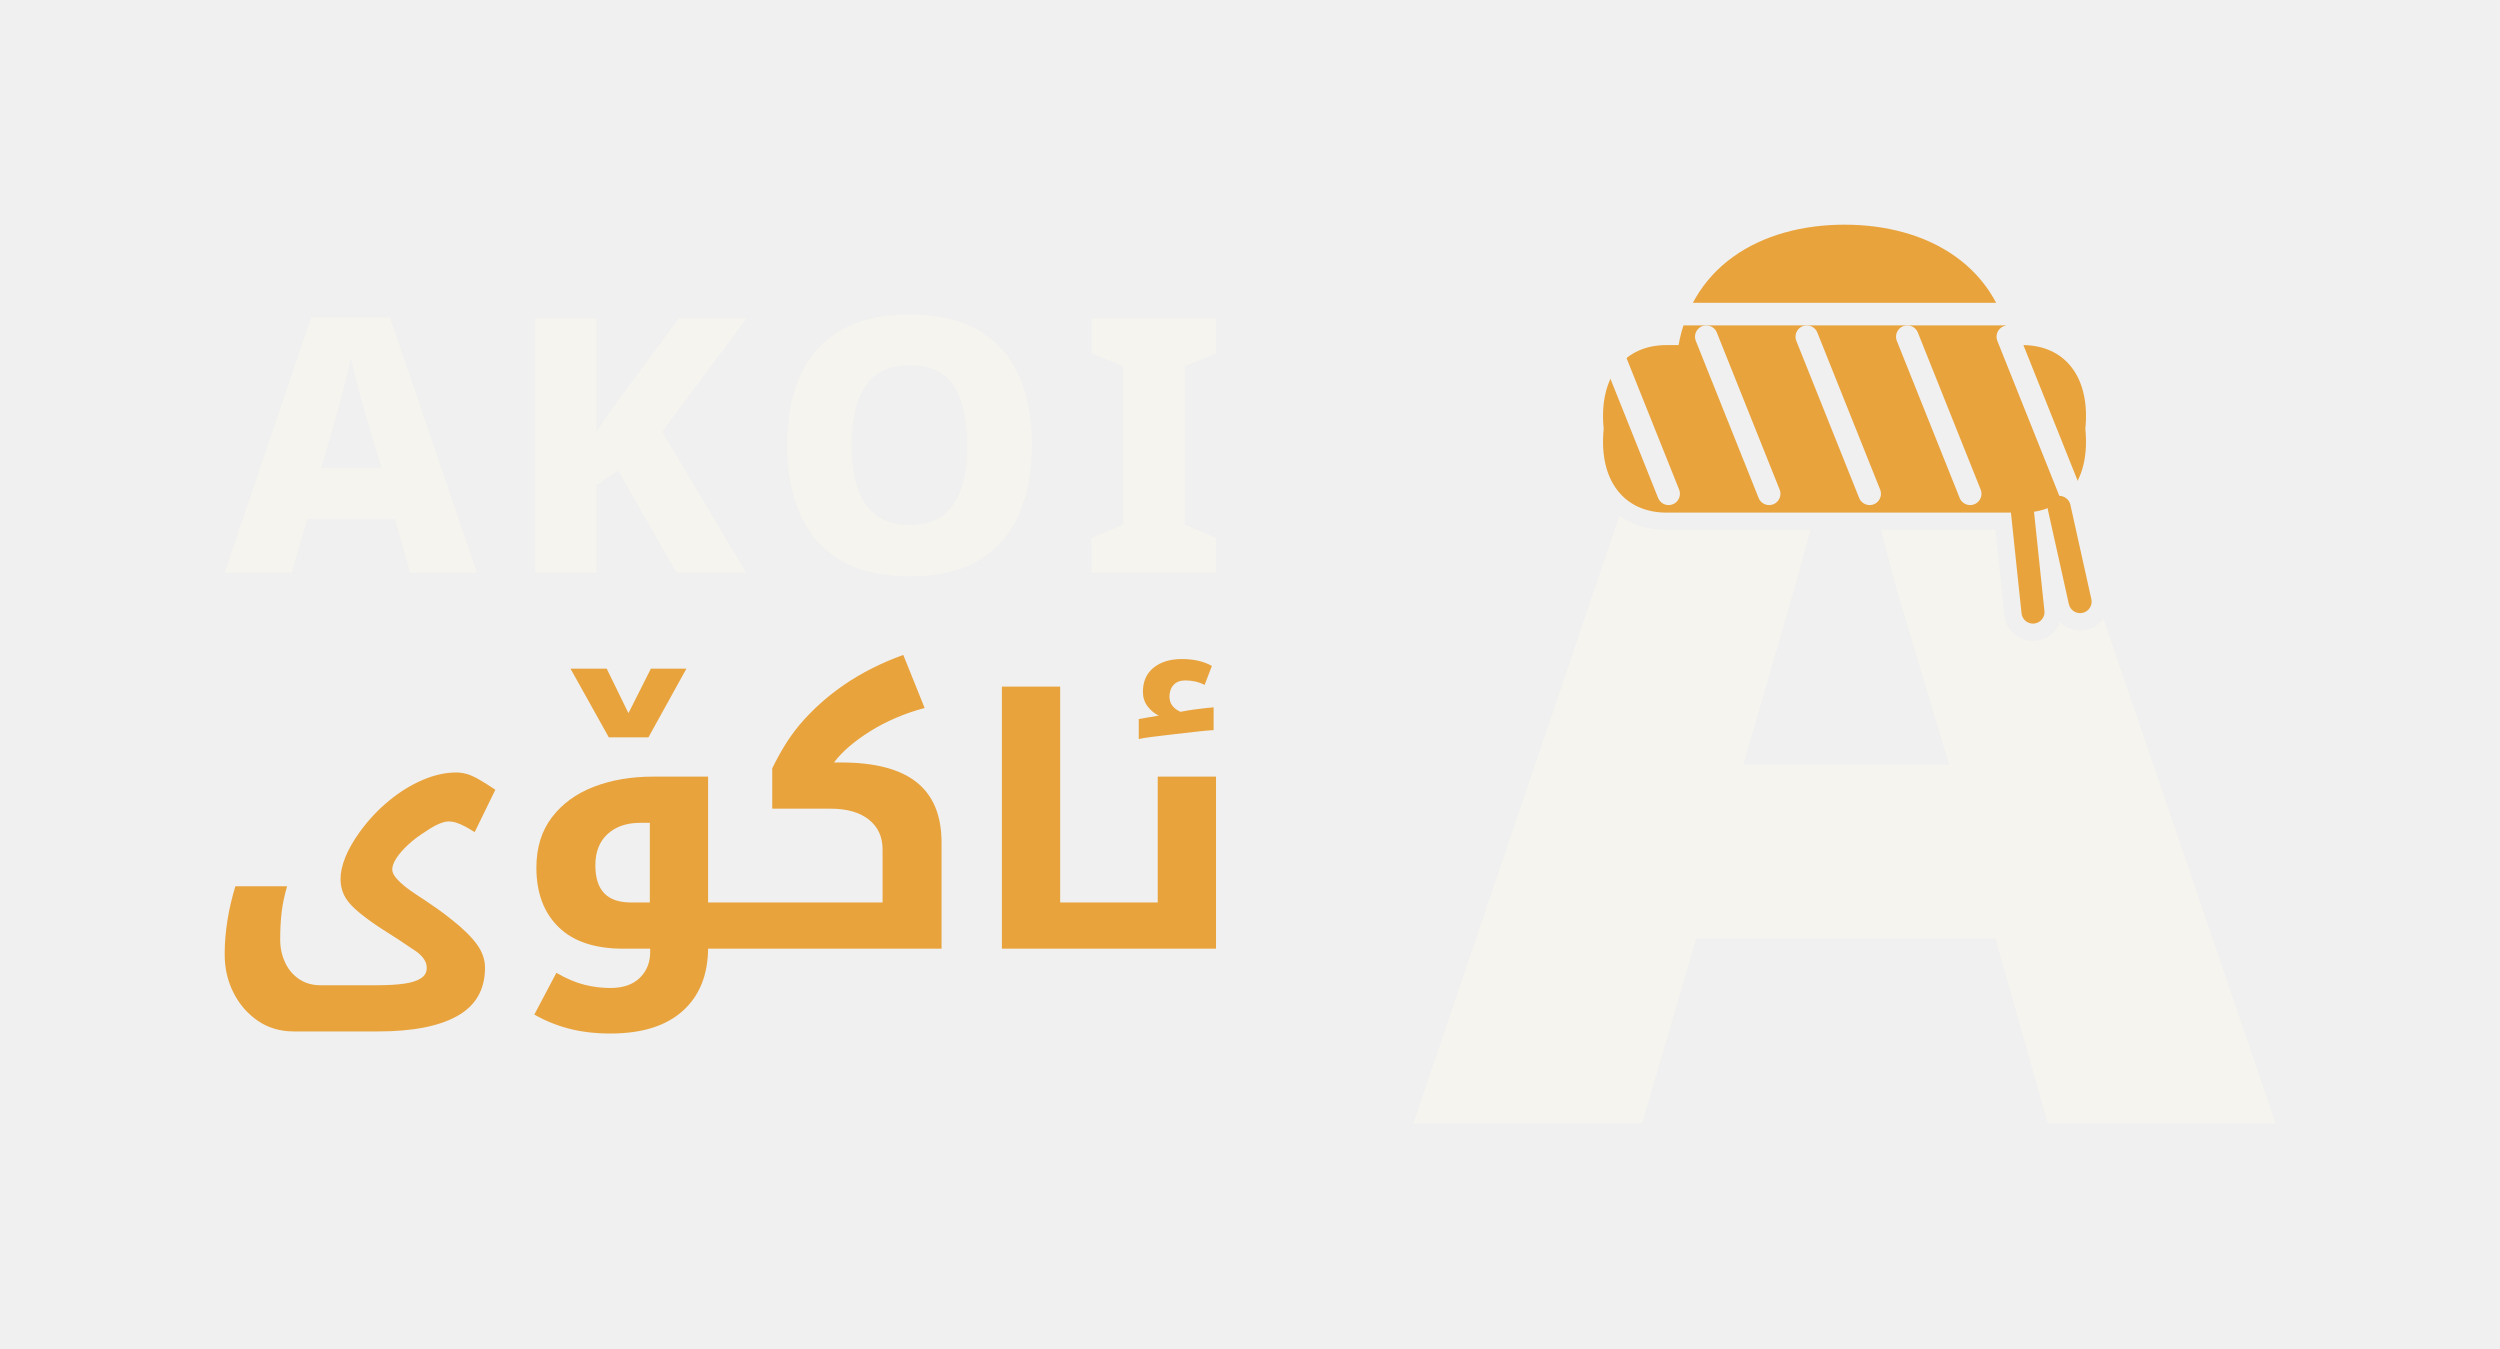
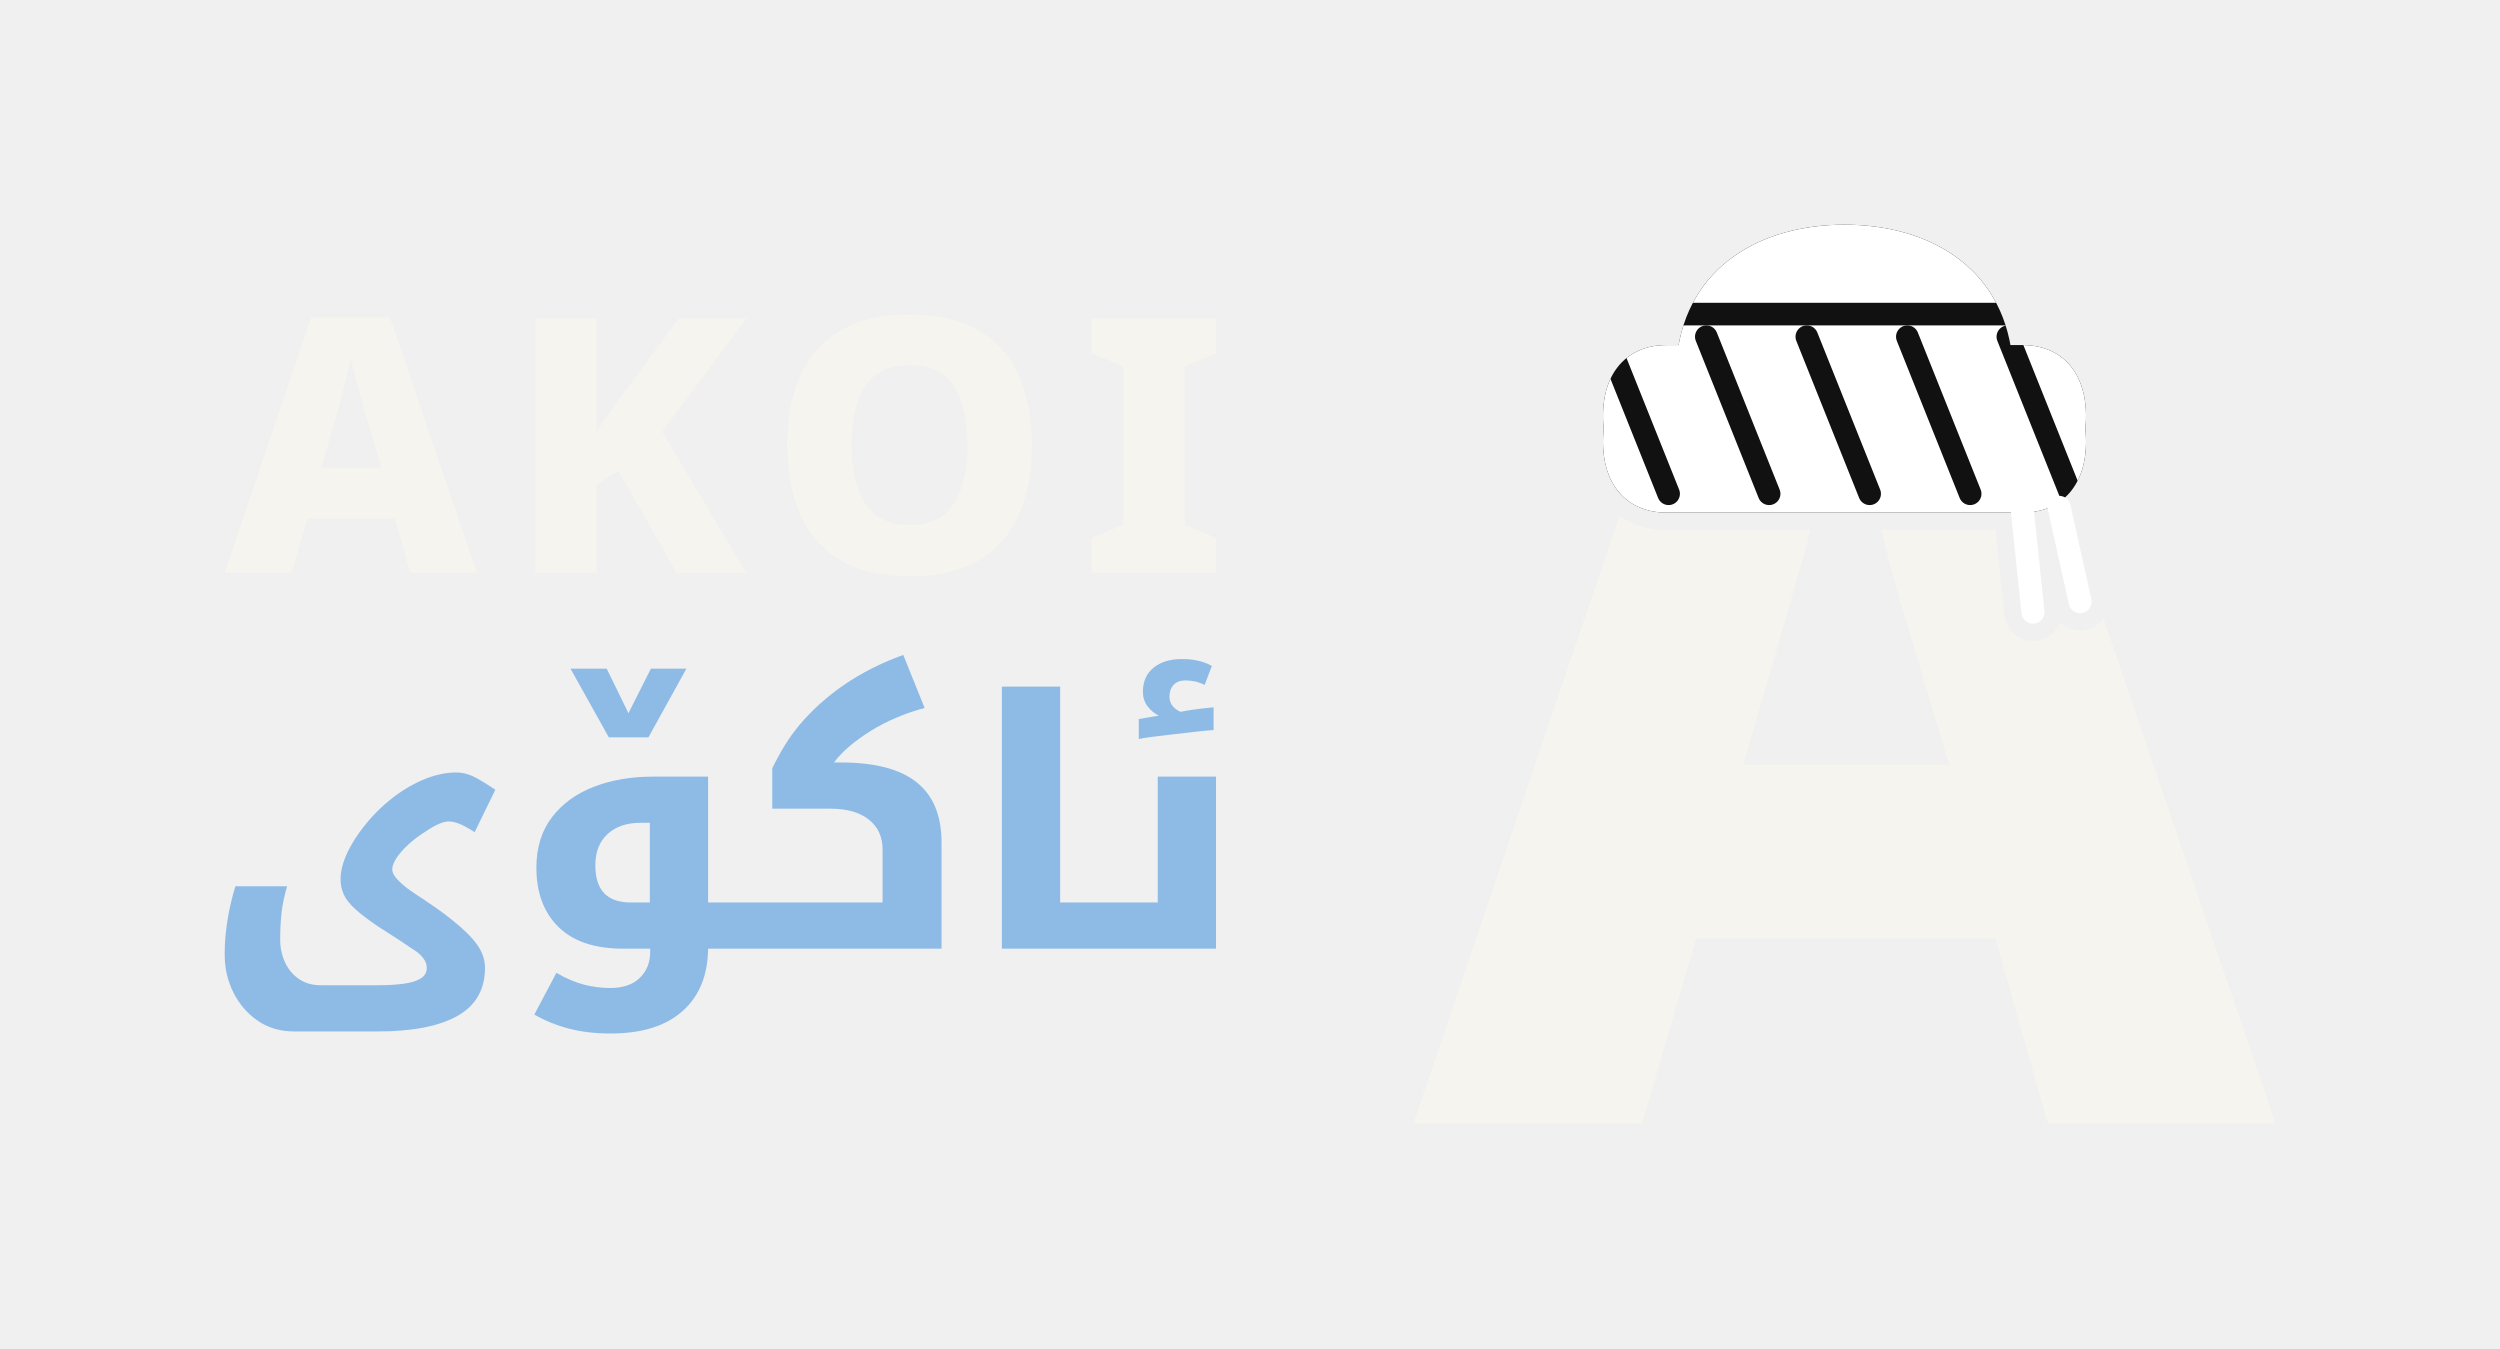
<svg xmlns="http://www.w3.org/2000/svg" viewBox="0 0 701.83 378.44" width="701.83" height="378.44" role="img" aria-label="ئاکۆی — Akoi">
  <defs>
    <mask id="ka2" maskUnits="userSpaceOnUse" x="-2" y="-2" width="4" height="4">
      <rect x="-2" y="-2" width="4" height="4" fill="white" />
      <path transform="translate(0 0.30) scale(1.2) translate(0 -0.30)" d="M-0.23 0.22 C-0.235 0.17 -0.21 0.14 -0.17 0.14 L0.17 0.14 C0.21 0.14 0.235 0.17 0.23 0.22 C0.235 0.27 0.21 0.30 0.17 0.30 L-0.17 0.30 C-0.21 0.30 -0.235 0.27 -0.23 0.22 Z M-0.16 0.15 C-0.15 0.065 -0.08 0.025 0 0.025 C0.08 0.025 0.15 0.065 0.16 0.15 Z" fill="black" stroke="black" stroke-width="0.033" stroke-linejoin="round" />
      <g transform="translate(0 0.30) scale(1.2) translate(0 -0.30)">
        <path d="M0.205 0.295 L0.225 0.385" stroke="black" stroke-width="0.055" stroke-linecap="round" fill="none" />
        <path d="M0.17 0.30 L0.18 0.395" stroke="black" stroke-width="0.055" stroke-linecap="round" fill="none" />
      </g>
      <rect x="-2" y="-2" width="4" height="2.12" fill="black" />
    </mask>
    <mask id="kw2" maskUnits="userSpaceOnUse" x="-2" y="-2" width="4" height="4">
      <rect x="-2" y="-2" width="4" height="4" fill="white" />
      <g transform="translate(0 0.30) scale(1.2) translate(0 -0.30)">
        <path d="M-0.25 0.142 L0.25 0.142" stroke="black" stroke-width="0.018" stroke-linecap="round" fill="none" />
        <path d="M-0.19 0.16 L-0.14 0.285" stroke="black" stroke-width="0.018" stroke-linecap="round" fill="none" />
        <path d="M-0.11 0.16 L-0.06 0.285" stroke="black" stroke-width="0.018" stroke-linecap="round" fill="none" />
        <path d="M-0.03 0.16 L0.02 0.285" stroke="black" stroke-width="0.018" stroke-linecap="round" fill="none" />
        <path d="M0.05 0.16 L0.10 0.285" stroke="black" stroke-width="0.018" stroke-linecap="round" fill="none" />
        <path d="M0.13 0.16 L0.18 0.285" stroke="black" stroke-width="0.018" stroke-linecap="round" fill="none" />
      </g>
    </mask>
  </defs>
  <path fill="#F6F4EF" transform="translate(63.074 160.803) scale(1)" d="M52.1 0.0 47.8 -15.2H23.2L18.8 0.0H0.0L24.3 -71.7H46.4L70.8 0.0ZM39.8 -43.6Q39.3 -45.4 38.45 -48.5Q37.6 -51.6 36.75 -54.85Q35.9 -58.1 35.4 -60.3Q35.0 -58.1 34.15 -54.8Q33.3 -51.5 32.5 -48.45Q31.7 -45.4 31.2 -43.6L27.1 -29.5H44.0ZM146.4 0.0H126.9L110.5 -28.7L104.4 -24.7V0.0H87.2V-71.4H104.4V-39.6Q105.8 -41.8 107.35 -44.0Q108.9 -46.2 110.4 -48.3L127.5 -71.4H146.5L122.8 -39.6ZM226.6 -35.8Q226.6 -24.7 223.0 -16.45Q219.4 -8.2 211.8 -3.6Q204.2 1.0 192.2 1.0Q180.4 1.0 172.8 -3.6Q165.2 -8.2 161.55 -16.5Q157.9 -24.8 157.9 -35.9Q157.9 -47.0 161.55 -55.25Q165.2 -63.5 172.85 -68.0Q180.5 -72.5 192.3 -72.5Q204.2 -72.5 211.8 -67.95Q219.4 -63.4 223.0 -55.15Q226.6 -46.9 226.6 -35.8ZM176.0 -35.8Q176.0 -28.9 177.65 -23.85Q179.3 -18.8 182.9 -16.1Q186.5 -13.4 192.2 -13.4Q198.1 -13.4 201.65 -16.1Q205.2 -18.8 206.85 -23.85Q208.5 -28.9 208.5 -35.8Q208.5 -46.3 204.8 -52.3Q201.1 -58.3 192.3 -58.3Q186.5 -58.3 182.9 -55.6Q179.3 -52.9 177.65 -47.85Q176.0 -42.8 176.0 -35.8ZM278.3 0.0H243.4V-9.8L252.2 -13.5V-58.0L243.4 -61.6V-71.4H278.3V-61.6L269.5 -58.0V-13.5L278.3 -9.8Z" />
-   <path fill="#E8A33D" transform="translate(56.782 266.327) scale(0.968)" d="M26.6 24.0Q20.6 24.0 16.1 20.9Q11.6 17.8 9.05 12.75Q6.5 7.7 6.5 1.6Q6.5 -3.2 7.3 -8.2Q8.1 -13.2 9.6 -18.1H24.6Q23.4 -14.0 23.0 -10.45Q22.6 -6.9 22.6 -2.6Q22.6 0.9 24.0 3.95Q25.4 7.0 28.05 8.8Q30.7 10.6 34.3 10.6H50.8Q55.3 10.6 58.5 10.15Q61.7 9.7 63.4 8.6Q65.1 7.5 65.1 5.6Q65.1 4.5 64.6 3.55Q64.1 2.6 63.15 1.7Q62.2 0.8 60.7 -0.1Q59.1 -1.2 56.75 -2.75Q54.4 -4.3 51.2 -6.3Q46.9 -9.2 44.45 -11.4Q42.0 -13.6 41.05 -15.7Q40.1 -17.8 40.1 -20.2Q40.1 -23.1 41.5 -26.55Q42.9 -30.0 45.7 -33.9Q49.5 -39.1 54.2 -42.95Q58.9 -46.8 63.95 -48.95Q69.0 -51.1 73.6 -51.1Q75.1 -51.1 76.6 -50.7Q78.1 -50.3 80.05 -49.2Q82.0 -48.1 85.0 -46.1L79.0 -33.8Q77.6 -34.7 76.3 -35.4Q75.0 -36.1 73.8 -36.5Q72.6 -36.9 71.4 -36.9Q70.3 -36.9 68.65 -36.2Q67.0 -35.5 64.8 -34.0Q61.9 -32.2 59.7 -30.15Q57.5 -28.1 56.3 -26.25Q55.1 -24.4 55.1 -23.0Q55.1 -21.6 56.7 -19.95Q58.3 -18.3 60.45 -16.8Q62.6 -15.3 64.2 -14.3Q66.0 -13.1 68.0 -11.7Q70.0 -10.3 72.5 -8.3Q77.3 -4.5 79.65 -1.25Q82.0 2.0 82.0 5.5Q82.0 15.0 74.0 19.5Q66.0 24.0 50.9 24.0ZM140.4 -81.2 129.4 -61.3H117.9L106.8 -81.2H117.3L123.6 -68.3L130.1 -81.2ZM160.3 -13.4Q160.8 -13.4 160.8 -13.0V-0.5Q160.8 0.0 160.3 0.0H142.2Q141.7 0.0 141.7 -0.5V-13.0Q141.7 -13.4 142.2 -13.4ZM118.4 24.6Q111.8 24.6 106.4 23.2Q101 21.8 96.3 19.1L102.7 7.0Q107 9.5 110.8 10.45Q114.6 11.4 118.3 11.4Q123.9 11.4 126.9 8.45Q129.9 5.5 129.9 1.0V0.0H122.1Q109.7 0.0 103.3 -6.3Q96.9 -12.6 96.9 -23.5Q96.9 -32.2 101.4 -38.1Q105.9 -44.0 113.55 -46.95Q121.2 -49.9 130.7 -49.9H146.7V-0.4Q146.7 11.4 139.4 18.0Q132.1 24.6 118.4 24.6ZM129.8 -13.4V-36.5H127Q121.1 -36.5 117.55 -33.25Q114 -30.0 114 -24.2Q114 -18.8 116.55 -16.1Q119.1 -13.4 124.4 -13.4ZM159.2 0.0Q158.7 0.0 158.7 -0.5V-13.0Q158.7 -13.4 159.2 -13.4H197.3V-28.8Q197.3 -34.3 193.3 -37.45Q189.3 -40.6 182.3 -40.6H165.3V-52.3Q167 -55.8 168.9 -58.9Q170.8 -62.0 173.2 -64.9Q178.8 -71.5 186.25 -76.6Q193.7 -81.7 203.3 -85.2L209.5 -69.8Q205.3 -68.7 201.3 -67.0Q197.3 -65.3 193.85 -63.15Q190.4 -61.0 187.7 -58.7Q185 -56.4 183.2 -54.0H185.3Q200 -54.0 207.2 -48.25Q214.4 -42.5 214.4 -30.8V0.0ZM261.1 -13.4Q261.6 -13.4 261.6 -13.0V-0.5Q261.6 0.0 261.1 0.0H231.9V-76.0H248.8V-13.4ZM271.6 -66.6 277.4 -67.6Q275.5 -68.5 274.15 -70.3Q272.8 -72.1 272.8 -74.5Q272.8 -79.0 275.9 -81.5Q279.0 -84.0 284.1 -84.0Q289.3 -84.0 292.8 -82.0L290.7 -76.5Q289.3 -77.2 287.9 -77.5Q286.5 -77.8 285.1 -77.8Q282.9 -77.8 281.7 -76.5Q280.5 -75.2 280.5 -73.1Q280.5 -71.5 281.4 -70.4Q282.3 -69.3 283.7 -68.7Q285.8 -69.1 287.55 -69.35Q289.3 -69.6 290.8 -69.75Q292.3 -69.9 293.3 -70.0V-63.4Q291.5 -63.3 288.4 -62.95Q285.3 -62.6 281.85 -62.2Q278.4 -61.8 275.6 -61.45Q272.8 -61.1 271.6 -60.8ZM260.1 0.0Q259.6 0.0 259.6 -0.5V-13.0Q259.6 -13.4 260.1 -13.4H277.1V-49.9H294.0V0.0Z" />
+   <path fill="#8EBBE6" transform="translate(56.782 266.327) scale(0.968)" d="M26.6 24.0Q20.6 24.0 16.1 20.9Q11.6 17.8 9.05 12.75Q6.5 7.7 6.5 1.6Q6.5 -3.2 7.3 -8.2Q8.1 -13.2 9.6 -18.1H24.6Q23.4 -14.0 23.0 -10.45Q22.6 -6.9 22.6 -2.6Q22.6 0.9 24.0 3.95Q25.4 7.0 28.05 8.8Q30.7 10.6 34.3 10.6H50.8Q55.3 10.6 58.5 10.15Q61.7 9.7 63.4 8.6Q65.1 7.5 65.1 5.6Q65.1 4.5 64.6 3.55Q64.1 2.6 63.15 1.7Q62.2 0.8 60.7 -0.1Q59.1 -1.2 56.75 -2.75Q54.4 -4.3 51.2 -6.3Q46.9 -9.2 44.45 -11.4Q42.0 -13.6 41.05 -15.7Q40.1 -17.8 40.1 -20.2Q40.1 -23.1 41.5 -26.55Q42.9 -30.0 45.7 -33.9Q49.5 -39.1 54.2 -42.95Q58.9 -46.8 63.95 -48.95Q69.0 -51.1 73.6 -51.1Q75.1 -51.1 76.6 -50.7Q78.1 -50.3 80.05 -49.2Q82.0 -48.1 85.0 -46.1L79.0 -33.8Q77.6 -34.7 76.3 -35.4Q75.0 -36.1 73.8 -36.5Q72.6 -36.9 71.4 -36.9Q70.3 -36.9 68.65 -36.2Q67.0 -35.5 64.8 -34.0Q61.9 -32.2 59.7 -30.15Q57.5 -28.1 56.3 -26.25Q55.1 -24.4 55.1 -23.0Q55.1 -21.6 56.7 -19.95Q58.3 -18.3 60.45 -16.8Q62.6 -15.3 64.2 -14.3Q66.0 -13.1 68.0 -11.7Q70.0 -10.3 72.5 -8.3Q77.3 -4.5 79.65 -1.25Q82.0 2.0 82.0 5.5Q82.0 15.0 74.0 19.5Q66.0 24.0 50.9 24.0ZM140.4 -81.2 129.4 -61.3H117.9L106.8 -81.2H117.3L123.6 -68.3L130.1 -81.2ZM160.3 -13.4Q160.8 -13.4 160.8 -13.0V-0.5Q160.8 0.0 160.3 0.0H142.2Q141.7 0.0 141.7 -0.5V-13.0Q141.7 -13.4 142.2 -13.4ZM118.4 24.6Q111.8 24.6 106.4 23.2Q101 21.8 96.3 19.1L102.7 7.0Q107 9.5 110.8 10.45Q114.6 11.4 118.3 11.4Q123.9 11.4 126.9 8.45Q129.9 5.5 129.9 1.0V0.0H122.1Q109.7 0.0 103.3 -6.3Q96.9 -12.6 96.9 -23.5Q96.9 -32.2 101.4 -38.1Q105.9 -44.0 113.55 -46.95Q121.2 -49.9 130.7 -49.9H146.7V-0.4Q146.7 11.4 139.4 18.0Q132.1 24.6 118.4 24.6ZM129.8 -13.4V-36.5H127Q121.1 -36.5 117.55 -33.25Q114 -30.0 114 -24.2Q114 -18.8 116.55 -16.1Q119.1 -13.4 124.4 -13.4ZM159.2 0.0Q158.7 0.0 158.7 -0.5V-13.0Q158.7 -13.4 159.2 -13.4H197.3V-28.8Q197.3 -34.3 193.3 -37.45Q189.3 -40.6 182.3 -40.6H165.3V-52.3Q167 -55.8 168.9 -58.9Q170.8 -62.0 173.2 -64.9Q178.8 -71.5 186.25 -76.6Q193.7 -81.7 203.3 -85.2L209.5 -69.8Q205.3 -68.7 201.3 -67.0Q197.3 -65.3 193.85 -63.15Q190.4 -61.0 187.7 -58.7Q185 -56.4 183.2 -54.0H185.3Q200 -54.0 207.2 -48.25Q214.4 -42.5 214.4 -30.8V0.0ZM261.1 -13.4Q261.6 -13.4 261.6 -13.0V-0.5Q261.6 0.0 261.1 0.0H231.9V-76.0H248.8V-13.4ZM271.6 -66.6 277.4 -67.6Q275.5 -68.5 274.15 -70.3Q272.8 -72.1 272.8 -74.5Q272.8 -79.0 275.9 -81.5Q279.0 -84.0 284.1 -84.0Q289.3 -84.0 292.8 -82.0L290.7 -76.5Q289.3 -77.2 287.9 -77.5Q286.5 -77.8 285.1 -77.8Q282.9 -77.8 281.7 -76.5Q280.5 -75.2 280.5 -73.1Q280.5 -71.5 281.4 -70.4Q282.3 -69.3 283.7 -68.7Q285.8 -69.1 287.55 -69.35Q289.3 -69.6 290.8 -69.75Q292.3 -69.9 293.3 -70.0V-63.4Q291.5 -63.3 288.4 -62.95Q285.3 -62.6 281.85 -62.2Q278.4 -61.8 275.6 -61.45Q272.8 -61.1 271.6 -60.8ZM260.1 0.0Q259.6 0.0 259.6 -0.5V-13.0Q259.6 -13.4 260.1 -13.4H277.1V-49.9H294.0V0.0Z" />
  <g transform="translate(517.815 70.422) scale(244.9471)">
    <path d="M0.233 1.0 0.173 0.788H-0.17L-0.232 1.0H-0.494L-0.155 0.0H0.153L0.494 1.0ZM0.061 0.392Q0.054 0.367 0.043 0.324Q0.031 0.28 0.019 0.235Q0.007 0.19 0.0 0.159Q-0.006 0.19 -0.017 0.236Q-0.029 0.282 -0.04 0.324Q-0.052 0.367 -0.059 0.392L-0.116 0.589H0.12Z" fill="#F6F4EF" mask="url(#ka2)" />
    <g transform="translate(0 0.30) scale(1.2) translate(0 -0.30)">
-       <path d="M-0.23 0.22 C-0.235 0.17 -0.21 0.14 -0.17 0.14 L0.17 0.14 C0.21 0.14 0.235 0.17 0.23 0.22 C0.235 0.27 0.21 0.30 0.17 0.30 L-0.17 0.30 C-0.21 0.30 -0.235 0.27 -0.23 0.22 Z M-0.16 0.15 C-0.15 0.065 -0.08 0.025 0 0.025 C0.08 0.025 0.15 0.065 0.16 0.15 Z" fill="#E8A33D" mask="url(#kw2)" />
-       <path d="M0.205 0.295 L0.225 0.385" stroke="#E8A33D" stroke-width="0.022" stroke-linecap="round" fill="none" />
-       <path d="M0.17 0.30 L0.18 0.395" stroke="#E8A33D" stroke-width="0.022" stroke-linecap="round" fill="none" />
+       <path d="M-0.23 0.22 C-0.235 0.17 -0.21 0.14 -0.17 0.14 L0.17 0.14 C0.21 0.14 0.235 0.17 0.23 0.22 C0.235 0.27 0.21 0.30 0.17 0.30 L-0.17 0.30 C-0.21 0.30 -0.235 0.27 -0.23 0.22 Z M-0.16 0.15 C-0.15 0.065 -0.08 0.025 0 0.025 C0.08 0.025 0.15 0.065 0.16 0.15 Z" fill="#111111" />
+       <path d="M-0.23 0.22 C-0.235 0.17 -0.21 0.14 -0.17 0.14 L0.17 0.14 C0.21 0.14 0.235 0.17 0.23 0.22 C0.235 0.27 0.21 0.30 0.17 0.30 L-0.17 0.30 C-0.21 0.30 -0.235 0.27 -0.23 0.22 Z M-0.16 0.15 C-0.15 0.065 -0.08 0.025 0 0.025 C0.08 0.025 0.15 0.065 0.16 0.15 Z" fill="#FFFFFF" mask="url(#kw2)" />
+       <path d="M0.205 0.295 L0.225 0.385" stroke="#FFFFFF" stroke-width="0.022" stroke-linecap="round" fill="none" />
+       <path d="M0.17 0.30 L0.18 0.395" stroke="#FFFFFF" stroke-width="0.022" stroke-linecap="round" fill="none" />
    </g>
  </g>
</svg>
